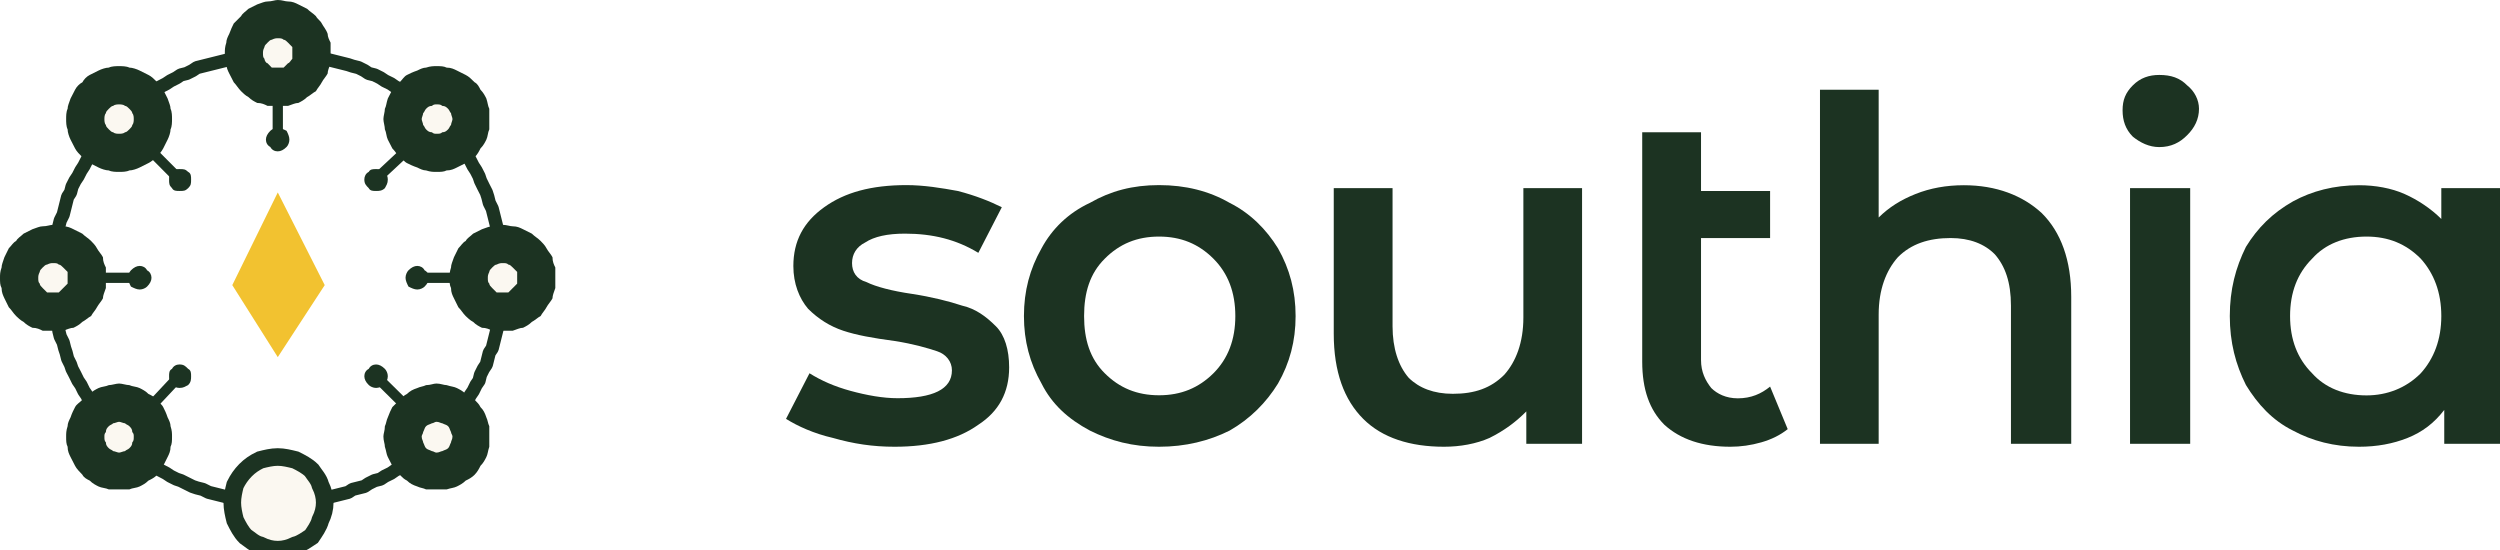
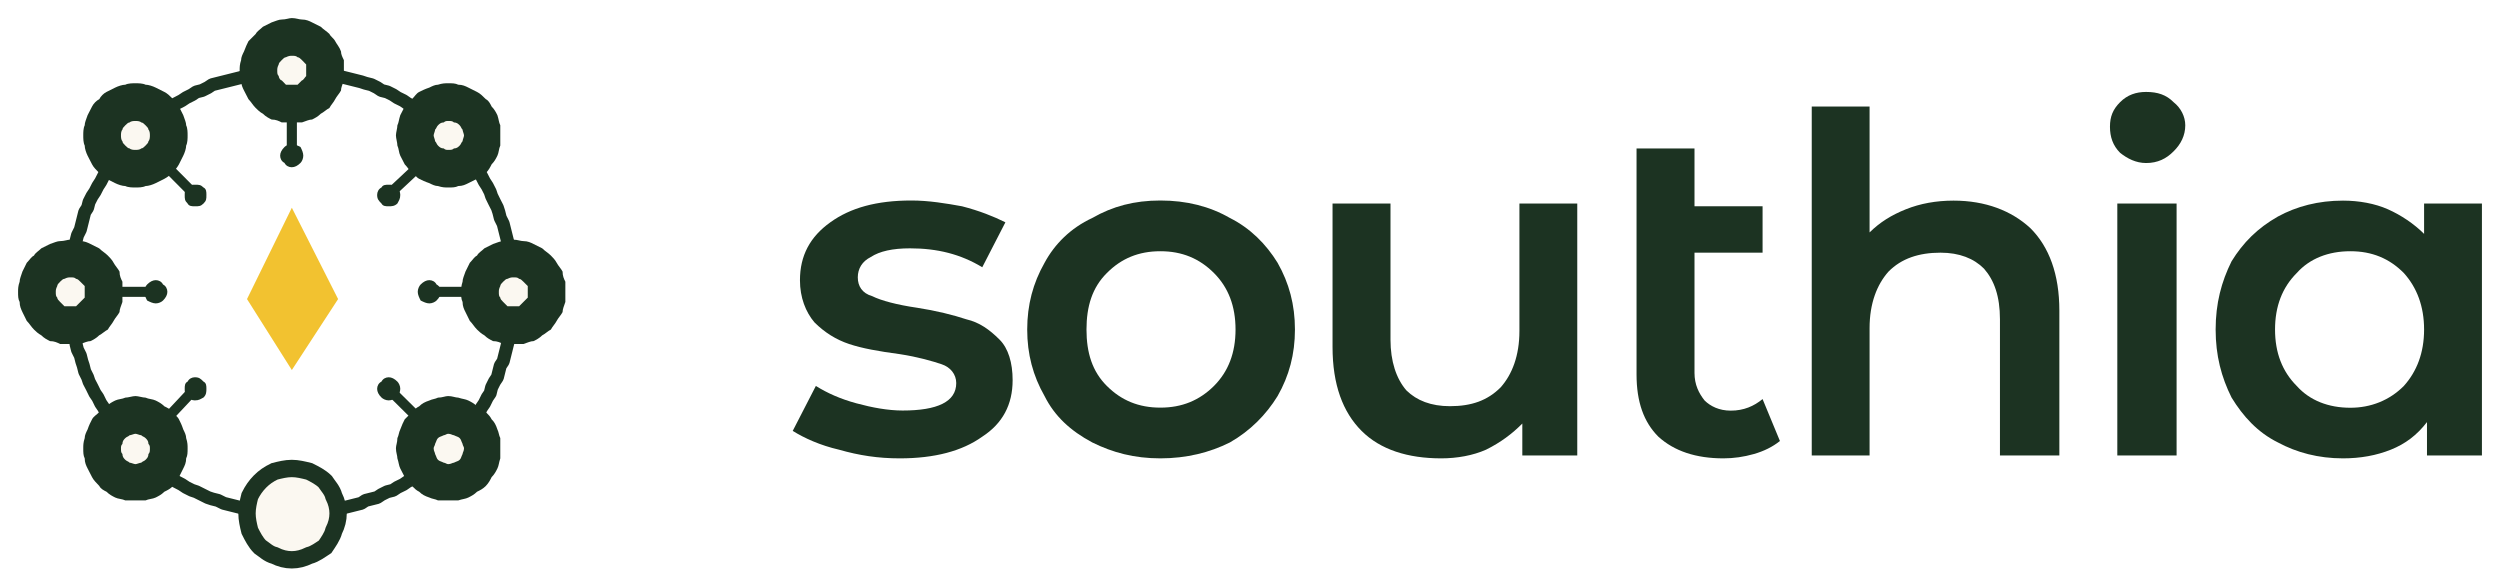
- <svg xmlns="http://www.w3.org/2000/svg" viewBox="160.24 413.12 204.48 44.96">
+ <svg xmlns="http://www.w3.org/2000/svg" viewBox="158.74 411.62 207.48 47.96">
  <g transform="matrix(0 1 -1 0 841.92 0)">
    <path d="M435.84 640.58L436.32 640.58L436.80 640.58L437.28 640.58L437.76 640.70L438.25 640.70L438.73 640.82L439.21 640.82L439.69 640.94L440.17 641.06L440.65 641.18L441.13 641.30L441.61 641.42L441.97 641.66L442.45 641.78L442.93 641.90L443.29 642.14L443.77 642.38L444.26 642.50L444.61 642.74L445.10 642.98L445.45 643.22L445.93 643.47L446.29 643.83L446.65 644.07L447.01 644.31L447.50 644.67L447.86 644.91L448.22 645.27L448.58 645.63L448.82 645.99L449.18 646.23L449.54 646.59L449.90 646.95L450.14 647.31L450.50 647.79L450.74 648.15L450.98 648.51L451.34 648.87L451.58 649.35L451.83 649.71L452.07 650.20L452.31 650.56L452.43 651.04L452.67 651.52L452.91 651.88L453.03 652.36L453.15 652.84L453.39 653.20L453.51 653.68L453.63 654.16L453.75 654.64L453.87 655.12L453.99 655.60L453.99 656.08L454.11 656.57L454.11 657.05L454.23 657.53L454.23 658.01L454.23 658.49L454.23 658.97L454.23 659.45L454.23 659.93L454.23 660.41L454.11 660.89L454.11 661.36L453.99 661.85L453.99 662.33L453.87 662.80L453.75 663.17L453.63 663.65L453.51 664.13L453.39 664.61L453.15 665.09L453.03 665.57L452.91 665.93L452.67 666.41L452.43 666.89L452.31 667.25L452.07 667.73L451.83 668.09L451.58 668.57L451.34 668.93L450.98 669.29L450.74 669.78L450.50 670.14L450.14 670.50L449.90 670.86L449.54 671.22L449.18 671.58L448.82 671.94L448.58 672.30L448.22 672.54L447.86 672.90L447.50 673.26L447.01 673.50L446.65 673.86L446.29 674.10L445.93 674.34L445.45 674.58L445.10 674.82L444.61 675.06L444.26 675.30L443.77 675.54L443.29 675.79L442.93 675.91L442.45 676.15L441.97 676.27L441.61 676.39L441.13 676.51L440.65 676.75L440.17 676.87L439.69 676.87L439.21 676.99L438.73 677.11L438.25 677.11L437.76 677.23L437.28 677.23L436.80 677.35L436.32 677.35L435.84 677.35L435.36 677.35L434.88 677.35L434.40 677.23L433.92 677.23L433.43 677.11L432.95 677.11L432.47 676.99L431.99 676.87L431.63 676.87L431.15 676.75L430.67 676.51L430.19 676.39L429.71 676.27L429.23 676.15L428.86 675.91L428.39 675.79L427.90 675.54L427.54 675.30L427.07 675.06L426.70 674.82L426.23 674.58L425.86 674.34L425.51 674.10L425.02 673.86L424.67 673.50L424.30 673.26L423.94 672.90L423.58 672.54L423.22 672.30L422.86 671.94L422.50 671.58L422.26 671.22L421.90 670.86L421.54 670.50L421.30 670.14L421.06 669.78L420.70 669.29L420.46 668.93L420.22 668.57L419.97 668.09L419.73 667.73L419.49 667.25L419.25 666.89L419.13 666.41L418.89 665.93L418.65 665.57L418.53 665.09L418.41 664.61L418.29 664.13L418.17 663.65L418.05 663.17L417.93 662.80L417.81 662.33L417.69 661.85L417.69 661.36L417.57 660.89L417.57 660.41L417.57 659.93L417.45 659.45L417.45 658.97L417.45 658.49L417.57 658.01L417.57 657.53L417.57 657.05L417.69 656.57L417.69 656.08L417.81 655.60L417.93 655.12L418.05 654.64L418.17 654.16L418.29 653.68L418.41 653.20L418.53 652.84L418.65 652.36L418.89 651.88L419.13 651.52L419.25 651.04L419.49 650.56L419.73 650.20L419.97 649.71L420.22 649.35L420.46 648.87L420.70 648.51L421.06 648.15L421.30 647.79L421.54 647.31L421.90 646.95L422.26 646.59L422.50 646.23L422.86 645.99L423.22 645.63L423.58 645.27L423.94 644.91L424.30 644.67L424.67 644.31L425.02 644.07L425.51 643.83L425.86 643.47L426.23 643.22L426.70 642.98L427.07 642.74L427.54 642.50L427.90 642.38L428.39 642.14L428.86 641.90L429.23 641.78L429.71 641.66L430.19 641.42L430.67 641.30L431.15 641.18L431.63 641.06L431.99 640.94L432.47 640.82L432.95 640.82L433.43 640.70L433.92 640.70L434.40 640.58L434.88 640.58L435.36 640.58L435.84 640.58" fill="none" stroke="#1C3322" stroke-width="1.08" stroke-linecap="round" stroke-linejoin="round" />
    <path d="M421.54 658.96L423.94 658.96" fill="none" stroke="#1C3322" stroke-width="0.84" stroke-linecap="round" stroke-linejoin="miter" />
    <path d="M425.74 648.75L427.43 650.56" fill="none" stroke="#1C3322" stroke-width="0.84" stroke-linecap="round" stroke-linejoin="miter" />
    <path d="M435.84 644.67L435.84 647.07" fill="none" stroke="#1C3322" stroke-width="0.84" stroke-linecap="round" stroke-linejoin="miter" />
    <path d="M446.05 648.75L444.26 650.56" fill="none" stroke="#1C3322" stroke-width="0.84" stroke-linecap="round" stroke-linejoin="miter" />
    <path d="M446.05 669.05L444.26 667.37" fill="none" stroke="#1C3322" stroke-width="0.84" stroke-linecap="round" stroke-linejoin="miter" />
    <path d="M435.84 673.26L435.84 670.86" fill="none" stroke="#1C3322" stroke-width="0.84" stroke-linecap="round" stroke-linejoin="miter" />
    <path d="M425.74 669.05L427.43 667.37" fill="none" stroke="#1C3322" stroke-width="0.84" stroke-linecap="round" stroke-linejoin="miter" />
    <path d="M424.54 658.01C424.78 658.01 425.02 658.12 425.14 658.24C425.38 658.48 425.50 658.72 425.50 658.97C425.50 659.21 425.38 659.45 425.14 659.57C425.02 659.81 424.78 659.93 424.54 659.93C424.30 659.93 424.06 659.81 423.82 659.57C423.70 659.45 423.58 659.21 423.58 658.97C423.58 658.72 423.70 658.48 423.82 658.24C424.06 658.12 424.30 658.01 424.54 658.01" fill="#1C3322" />
    <path d="M427.79 649.96C428.14 649.96 428.27 650.08 428.51 650.20C428.74 650.44 428.74 650.68 428.74 650.92C428.74 651.16 428.74 651.40 428.51 651.52C428.27 651.76 428.14 651.88 427.79 651.88C427.55 651.88 427.30 651.76 427.18 651.52C426.95 651.40 426.95 651.16 426.95 650.92C426.95 650.68 426.95 650.44 427.18 650.20C427.30 650.08 427.55 649.96 427.79 649.96" fill="#1C3322" />
    <path d="M435.84 646.59C436.08 646.59 436.32 646.71 436.56 646.95C436.68 647.07 436.80 647.31 436.80 647.55C436.80 647.79 436.68 648.03 436.56 648.27C436.32 648.39 436.08 648.51 435.84 648.51C435.60 648.51 435.35 648.39 435.23 648.27C434.99 648.03 434.87 647.79 434.87 647.55C434.87 647.31 434.99 647.07 435.23 646.95C435.35 646.71 435.60 646.59 435.84 646.59" fill="#1C3322" />
    <path d="M443.89 649.96C444.13 649.96 444.38 650.08 444.61 650.20C444.73 650.44 444.85 650.68 444.85 650.92C444.85 651.16 444.73 651.40 444.61 651.52C444.38 651.76 444.13 651.88 443.89 651.88C443.65 651.88 443.41 651.76 443.29 651.52C443.05 651.40 442.93 651.16 442.93 650.92C442.93 650.68 443.05 650.44 443.29 650.20C443.41 650.08 443.65 649.96 443.89 649.96" fill="#1C3322" />
    <path d="M443.89 666.05C444.13 666.05 444.38 666.05 444.61 666.29C444.73 666.53 444.85 666.65 444.85 667.01C444.85 667.25 444.73 667.49 444.61 667.61C444.38 667.85 444.13 667.85 443.89 667.85C443.65 667.85 443.41 667.85 443.29 667.61C443.05 667.49 442.93 667.25 442.93 667.01C442.93 666.65 443.05 666.53 443.29 666.29C443.41 666.05 443.65 666.05 443.89 666.05" fill="#1C3322" />
    <path d="M435.84 669.29C436.08 669.29 436.32 669.41 436.56 669.65C436.68 669.77 436.80 670.01 436.80 670.25C436.80 670.49 436.68 670.73 436.56 670.97C436.32 671.09 436.08 671.21 435.84 671.21C435.60 671.21 435.35 671.09 435.23 670.97C434.99 670.73 434.87 670.49 434.87 670.25C434.87 670.01 434.99 669.77 435.23 669.65C435.35 669.41 435.60 669.29 435.84 669.29" fill="#1C3322" />
    <path d="M427.79 666.05C428.14 666.05 428.27 666.05 428.51 666.29C428.74 666.53 428.74 666.65 428.74 667.01C428.74 667.25 428.74 667.49 428.51 667.61C428.27 667.85 428.14 667.85 427.79 667.85C427.55 667.85 427.30 667.85 427.18 667.61C426.95 667.49 426.95 667.25 426.95 667.01C426.95 666.65 426.95 666.53 427.18 666.29C427.30 666.05 427.55 666.05 427.79 666.05" fill="#1C3322" />
    <path d="M417.45 654.64C417.81 654.64 418.05 654.64 418.29 654.64C418.65 654.76 418.89 654.88 419.13 654.88C419.37 655.00 419.61 655.24 419.85 655.36C420.10 655.48 420.34 655.72 420.58 655.84C420.70 656.08 420.94 656.32 421.06 656.56C421.30 656.80 421.42 657.04 421.54 657.28C421.54 657.52 421.66 657.76 421.78 658.12C421.78 658.36 421.78 658.60 421.78 658.96C421.78 659.20 421.78 659.44 421.78 659.80C421.66 660.04 421.54 660.28 421.54 660.64C421.42 660.88 421.30 661.12 421.06 661.36C420.94 661.60 420.70 661.84 420.58 661.96C420.34 662.20 420.10 662.32 419.85 662.56C419.61 662.68 419.37 662.80 419.13 662.93C418.89 663.05 418.65 663.17 418.29 663.17C418.05 663.29 417.81 663.29 417.45 663.29C417.21 663.29 416.97 663.29 416.61 663.17C416.37 663.17 416.13 663.05 415.89 662.93C415.53 662.80 415.28 662.68 415.04 662.56C414.80 662.32 414.68 662.20 414.44 661.96C414.20 661.84 414.08 661.60 413.84 661.36C413.72 661.12 413.60 660.88 413.48 660.64C413.36 660.28 413.24 660.04 413.24 659.80C413.24 659.44 413.12 659.20 413.12 658.96C413.12 658.60 413.24 658.36 413.24 658.12C413.24 657.76 413.36 657.52 413.48 657.28C413.60 657.04 413.72 656.80 413.84 656.56C414.08 656.32 414.20 656.08 414.44 655.84C414.68 655.72 414.80 655.48 415.04 655.36C415.28 655.24 415.53 655.00 415.89 654.88C416.13 654.88 416.37 654.76 416.61 654.64C416.97 654.64 417.21 654.64 417.45 654.64" fill="#1C3322" />
    <path d="M422.86 641.66C423.10 641.66 423.46 641.66 423.70 641.66C423.94 641.78 424.30 641.78 424.54 641.90C424.78 642.02 425.02 642.14 425.26 642.38C425.50 642.50 425.74 642.62 425.98 642.86C426.10 643.10 426.34 643.34 426.46 643.59C426.58 643.83 426.70 644.07 426.82 644.31C426.94 644.55 427.06 644.79 427.06 645.15C427.18 645.39 427.18 645.63 427.18 645.99C427.18 646.23 427.18 646.47 427.06 646.83C427.06 647.07 426.94 647.31 426.82 647.55C426.70 647.91 426.58 648.15 426.46 648.39C426.34 648.63 426.10 648.75 425.98 648.99C425.74 649.23 425.50 649.35 425.26 649.59C425.02 649.71 424.78 649.83 424.54 649.96C424.30 650.08 423.94 650.08 423.70 650.20C423.46 650.20 423.10 650.32 422.86 650.32C422.62 650.32 422.26 650.20 422.02 650.20C421.78 650.08 421.54 650.08 421.18 649.96C420.94 649.83 420.70 649.71 420.46 649.59C420.22 649.35 419.97 649.23 419.85 648.99C419.61 648.75 419.37 648.63 419.25 648.39C419.13 648.15 419.01 647.91 418.89 647.55C418.77 647.31 418.65 647.07 418.65 646.83C418.53 646.47 418.53 646.23 418.53 645.99C418.53 645.63 418.53 645.39 418.65 645.15C418.65 644.79 418.77 644.55 418.89 644.31C419.01 644.07 419.13 643.83 419.25 643.59C419.37 643.34 419.61 643.10 419.85 642.86C419.97 642.62 420.22 642.50 420.46 642.38C420.70 642.14 420.94 642.02 421.18 641.90C421.54 641.78 421.78 641.78 422.02 641.66C422.26 641.66 422.62 641.66 422.86 641.66" fill="#1C3322" />
    <path d="M435.84 636.26C436.20 636.26 436.44 636.26 436.68 636.26C437.04 636.38 437.28 636.49 437.52 636.49C437.76 636.61 438.00 636.85 438.25 636.98C438.49 637.10 438.73 637.34 438.97 637.46C439.09 637.70 439.33 637.94 439.45 638.18C439.69 638.42 439.81 638.66 439.93 638.90C439.93 639.14 440.05 639.38 440.17 639.74C440.17 639.98 440.17 640.22 440.17 640.58C440.17 640.82 440.17 641.06 440.17 641.42C440.05 641.66 439.93 641.90 439.93 642.26C439.81 642.50 439.69 642.74 439.45 642.98C439.33 643.22 439.09 643.47 438.97 643.59C438.73 643.83 438.49 643.95 438.25 644.19C438.00 644.31 437.76 644.43 437.52 644.55C437.28 644.67 437.04 644.79 436.68 644.79C436.44 644.91 436.20 644.91 435.84 644.91C435.60 644.91 435.36 644.91 435.00 644.79C434.76 644.79 434.52 644.67 434.16 644.55C433.92 644.43 433.68 644.31 433.43 644.19C433.19 643.95 432.95 643.83 432.83 643.59C432.59 643.47 432.47 643.22 432.23 642.98C432.11 642.74 431.99 642.50 431.87 642.26C431.75 641.90 431.63 641.66 431.63 641.42C431.63 641.06 431.51 640.82 431.51 640.58C431.51 640.22 431.63 639.98 431.63 639.74C431.63 639.38 431.75 639.14 431.87 638.90C431.99 638.66 432.11 638.42 432.23 638.18C432.47 637.94 432.59 637.70 432.83 637.46C432.95 637.34 433.19 637.10 433.43 636.98C433.68 636.85 433.92 636.61 434.16 636.49C434.52 636.49 434.76 636.38 435.00 636.26C435.36 636.26 435.60 636.26 435.84 636.26" fill="#1C3322" />
    <path d="M448.82 641.66C449.18 641.66 449.42 641.66 449.66 641.66C450.02 641.78 450.26 641.78 450.50 641.90C450.74 642.02 450.98 642.14 451.22 642.38C451.46 642.50 451.70 642.62 451.95 642.86C452.19 643.10 452.31 643.34 452.43 643.59C452.67 643.83 452.79 644.07 452.91 644.31C453.03 644.55 453.03 644.79 453.15 645.15C453.15 645.39 453.15 645.63 453.15 645.99C453.15 646.23 453.15 646.47 453.15 646.83C453.03 647.07 453.03 647.31 452.91 647.55C452.79 647.91 452.67 648.15 452.43 648.39C452.31 648.63 452.19 648.75 451.95 648.99C451.70 649.23 451.46 649.35 451.22 649.59C450.98 649.71 450.74 649.83 450.50 649.96C450.26 650.08 450.02 650.08 449.66 650.20C449.42 650.20 449.18 650.32 448.82 650.32C448.58 650.32 448.34 650.20 447.98 650.20C447.74 650.08 447.50 650.08 447.26 649.96C446.90 649.83 446.65 649.71 446.42 649.59C446.18 649.35 446.06 649.23 445.82 648.99C445.58 648.75 445.46 648.63 445.34 648.39C445.10 648.15 444.98 647.91 444.86 647.55C444.74 647.31 444.74 647.07 444.62 646.83C444.62 646.47 444.49 646.23 444.49 645.99C444.49 645.63 444.62 645.39 444.62 645.15C444.74 644.79 444.74 644.55 444.86 644.31C444.98 644.07 445.10 643.83 445.34 643.59C445.46 643.34 445.58 643.10 445.82 642.86C446.06 642.62 446.18 642.50 446.42 642.38C446.65 642.14 446.90 642.02 447.26 641.90C447.50 641.78 447.74 641.78 447.98 641.66C448.34 641.66 448.58 641.66 448.82 641.66" fill="#1C3322" />
    <path d="M448.82 667.61C449.18 667.61 449.42 667.61 449.66 667.73C450.02 667.73 450.26 667.85 450.50 667.97C450.74 668.09 450.98 668.21 451.22 668.33C451.46 668.45 451.70 668.69 451.95 668.81C452.19 669.05 452.31 669.29 452.43 669.54C452.67 669.78 452.79 670.02 452.91 670.26C453.03 670.50 453.03 670.86 453.15 671.10C453.15 671.34 453.15 671.70 453.15 671.94C453.15 672.18 453.15 672.54 453.15 672.78C453.03 673.02 453.03 673.38 452.91 673.62C452.79 673.86 452.67 674.10 452.43 674.34C452.31 674.58 452.19 674.82 451.95 674.94C451.70 675.18 451.46 675.42 451.22 675.54C450.98 675.66 450.74 675.79 450.50 675.91C450.26 676.03 450.02 676.15 449.66 676.15C449.42 676.27 449.18 676.27 448.82 676.27C448.58 676.27 448.34 676.27 447.98 676.15C447.74 676.15 447.50 676.03 447.26 675.91C446.90 675.79 446.65 675.66 446.42 675.54C446.18 675.42 446.06 675.18 445.82 674.94C445.58 674.82 445.46 674.58 445.34 674.34C445.10 674.10 444.98 673.86 444.86 673.62C444.74 673.38 444.74 673.02 444.62 672.78C444.62 672.54 444.49 672.18 444.49 671.94C444.49 671.70 444.62 671.34 444.62 671.10C444.74 670.86 444.74 670.50 444.86 670.26C444.98 670.02 445.10 669.78 445.34 669.54C445.46 669.29 445.58 669.05 445.82 668.81C446.06 668.69 446.18 668.45 446.42 668.33C446.65 668.21 446.90 668.09 447.26 667.97C447.50 667.85 447.74 667.73 447.98 667.73C448.34 667.61 448.58 667.61 448.82 667.61" fill="#1C3322" />
    <path d="M435.84 673.02C436.20 673.02 436.44 673.02 436.68 673.02C437.04 673.14 437.28 673.26 437.52 673.26C437.76 673.38 438.00 673.62 438.25 673.75C438.49 673.87 438.73 674.11 438.97 674.23C439.09 674.47 439.33 674.71 439.45 674.95C439.69 675.19 439.81 675.43 439.93 675.67C439.93 675.91 440.05 676.15 440.17 676.51C440.17 676.75 440.17 676.99 440.17 677.35C440.17 677.59 440.17 677.83 440.17 678.19C440.05 678.43 439.93 678.67 439.93 679.03C439.81 679.27 439.69 679.51 439.45 679.75C439.33 679.99 439.09 680.24 438.97 680.36C438.73 680.60 438.49 680.72 438.25 680.96C438.00 681.08 437.76 681.20 437.52 681.32C437.28 681.43 437.04 681.55 436.68 681.55C436.44 681.68 436.20 681.68 435.84 681.68C435.60 681.68 435.36 681.68 435.00 681.55C434.76 681.55 434.52 681.43 434.16 681.32C433.92 681.20 433.68 681.08 433.43 680.96C433.19 680.72 432.95 680.60 432.83 680.36C432.59 680.24 432.47 679.99 432.23 679.75C432.11 679.51 431.99 679.27 431.87 679.03C431.75 678.67 431.63 678.43 431.63 678.19C431.63 677.83 431.51 677.59 431.51 677.35C431.51 676.99 431.63 676.75 431.63 676.51C431.63 676.15 431.75 675.91 431.87 675.67C431.99 675.43 432.11 675.19 432.23 674.95C432.47 674.71 432.59 674.47 432.83 674.23C432.95 674.11 433.19 673.87 433.43 673.75C433.68 673.62 433.92 673.38 434.16 673.26C434.52 673.26 434.76 673.14 435.00 673.02C435.36 673.02 435.60 673.02 435.84 673.02" fill="#1C3322" />
    <path d="M422.86 667.61C423.10 667.61 423.46 667.61 423.70 667.73C423.94 667.73 424.30 667.85 424.54 667.97C424.78 668.09 425.02 668.21 425.26 668.33C425.50 668.45 425.74 668.69 425.98 668.81C426.10 669.05 426.34 669.29 426.46 669.54C426.58 669.78 426.70 670.02 426.82 670.26C426.94 670.50 427.06 670.86 427.06 671.10C427.18 671.34 427.18 671.70 427.18 671.94C427.18 672.18 427.18 672.54 427.06 672.78C427.06 673.02 426.94 673.38 426.82 673.62C426.70 673.86 426.58 674.10 426.46 674.34C426.34 674.58 426.10 674.82 425.98 674.94C425.74 675.18 425.50 675.42 425.26 675.54C425.02 675.66 424.78 675.79 424.54 675.91C424.30 676.03 423.94 676.15 423.70 676.15C423.46 676.27 423.10 676.27 422.86 676.27C422.62 676.27 422.26 676.27 422.02 676.15C421.78 676.15 421.54 676.03 421.18 675.91C420.94 675.79 420.70 675.66 420.46 675.54C420.22 675.42 419.97 675.18 419.85 674.94C419.61 674.82 419.37 674.58 419.25 674.34C419.13 674.10 419.01 673.86 418.89 673.62C418.77 673.38 418.65 673.02 418.65 672.78C418.53 672.54 418.53 672.18 418.53 671.94C418.53 671.70 418.53 671.34 418.65 671.10C418.65 670.86 418.77 670.50 418.89 670.26C419.01 670.02 419.13 669.78 419.25 669.54C419.37 669.29 419.61 669.05 419.85 668.81C419.97 668.69 420.22 668.45 420.46 668.33C420.70 668.21 420.94 668.09 421.18 667.97C421.54 667.85 421.78 667.73 422.02 667.73C422.26 667.61 422.62 667.61 422.86 667.61" fill="#1C3322" />
    <path d="M417.45 657.77C417.69 657.77 417.81 657.77 417.93 657.77C418.05 657.89 418.29 658.01 418.29 658.12C418.41 658.24 418.53 658.36 418.65 658.48C418.65 658.61 418.65 658.73 418.65 658.97C418.65 659.09 418.65 659.21 418.65 659.45C418.53 659.57 418.41 659.68 418.29 659.80C418.29 659.92 418.05 660.05 417.93 660.05C417.81 660.17 417.69 660.17 417.45 660.17C417.33 660.17 417.21 660.17 416.97 660.05C416.85 660.05 416.73 659.92 416.61 659.80C416.49 659.68 416.37 659.57 416.37 659.45C416.25 659.21 416.25 659.09 416.25 658.97C416.25 658.73 416.25 658.61 416.37 658.48C416.37 658.36 416.49 658.24 416.61 658.12C416.73 658.01 416.85 657.89 416.97 657.77C417.21 657.77 417.33 657.77 417.45 657.77" fill="#FBF8F1" />
    <path d="M422.86 644.67C422.98 644.67 423.22 644.79 423.34 644.79C423.46 644.91 423.58 644.91 423.70 645.03C423.82 645.15 423.94 645.27 423.94 645.51C424.06 645.63 424.06 645.75 424.06 645.99C424.06 646.11 424.06 646.23 423.94 646.35C423.94 646.59 423.82 646.71 423.70 646.83C423.58 646.95 423.46 646.95 423.34 647.07C423.22 647.07 422.98 647.19 422.86 647.19C422.74 647.19 422.50 647.07 422.38 647.07C422.26 646.95 422.14 646.95 422.02 646.83C421.90 646.71 421.78 646.59 421.78 646.35C421.66 646.23 421.66 646.11 421.66 645.99C421.66 645.75 421.66 645.63 421.78 645.51C421.78 645.27 421.90 645.15 422.02 645.03C422.14 644.91 422.26 644.91 422.38 644.79C422.50 644.79 422.74 644.67 422.86 644.67" fill="#FBF8F1" />
    <path d="M435.84 639.38C436.08 639.38 436.20 639.38 436.32 639.38C436.44 639.50 436.56 639.62 436.68 639.74C436.80 639.86 436.92 639.98 437.04 640.10C437.04 640.22 437.04 640.34 437.04 640.58C437.04 640.70 437.04 640.82 437.04 641.06C436.92 641.18 436.80 641.30 436.68 641.42C436.56 641.54 436.44 641.66 436.32 641.66C436.20 641.78 436.08 641.78 435.84 641.78C435.72 641.78 435.60 641.78 435.36 641.66C435.24 641.66 435.12 641.54 435.00 641.42C434.88 641.30 434.76 641.18 434.76 641.06C434.64 640.82 434.64 640.70 434.64 640.58C434.64 640.34 434.64 640.22 434.76 640.10C434.76 639.98 434.88 639.86 435.00 639.74C435.12 639.62 435.24 639.50 435.36 639.38C435.60 639.38 435.72 639.38 435.84 639.38" fill="#FBF8F1" />
    <path d="M448.82 644.67C449.06 644.67 449.18 644.79 449.30 644.79C449.54 644.91 449.66 644.91 449.78 645.03C449.90 645.15 449.90 645.27 450.02 645.51C450.02 645.63 450.14 645.75 450.14 645.99C450.14 646.11 450.02 646.23 450.02 646.35C449.90 646.59 449.90 646.71 449.78 646.83C449.66 646.95 449.54 646.95 449.30 647.07C449.18 647.07 449.06 647.19 448.82 647.19C448.70 647.19 448.58 647.07 448.46 647.07C448.22 646.95 448.10 646.95 447.98 646.83C447.86 646.71 447.86 646.59 447.74 646.35C447.74 646.23 447.62 646.11 447.62 645.99C447.62 645.75 447.74 645.63 447.74 645.51C447.86 645.27 447.86 645.15 447.98 645.03C448.10 644.91 448.22 644.91 448.46 644.79C448.58 644.79 448.70 644.67 448.82 644.67" fill="#FBF8F1" />
    <path d="M448.82 670.74C449.06 670.74 449.18 670.74 449.30 670.86C449.54 670.86 449.66 670.98 449.78 671.10C449.90 671.22 449.90 671.34 450.02 671.46C450.02 671.58 450.14 671.82 450.14 671.94C450.14 672.06 450.02 672.30 450.02 672.42C449.90 672.54 449.90 672.66 449.78 672.78C449.66 672.90 449.54 673.02 449.30 673.02C449.18 673.14 449.06 673.14 448.82 673.14C448.70 673.14 448.58 673.14 448.46 673.02C448.22 673.02 448.10 672.90 447.98 672.78C447.86 672.66 447.86 672.54 447.74 672.42C447.74 672.30 447.62 672.06 447.62 671.94C447.62 671.82 447.74 671.58 447.74 671.46C447.86 671.34 447.86 671.22 447.98 671.10C448.10 670.98 448.22 670.86 448.46 670.86C448.58 670.74 448.70 670.74 448.82 670.74" fill="#FBF8F1" />
    <path d="M435.84 676.15C436.08 676.15 436.20 676.15 436.32 676.15C436.44 676.27 436.56 676.39 436.68 676.51C436.80 676.63 436.92 676.75 437.04 676.87C437.04 676.99 437.04 677.11 437.04 677.35C437.04 677.47 437.04 677.59 437.04 677.83C436.92 677.95 436.80 678.07 436.68 678.19C436.56 678.31 436.44 678.43 436.32 678.43C436.20 678.55 436.08 678.55 435.84 678.55C435.72 678.55 435.60 678.55 435.36 678.43C435.24 678.43 435.12 678.31 435.00 678.19C434.88 678.07 434.76 677.95 434.76 677.83C434.64 677.59 434.64 677.47 434.64 677.35C434.64 677.11 434.64 676.99 434.76 676.87C434.76 676.75 434.88 676.63 435.00 676.51C435.12 676.39 435.24 676.27 435.36 676.15C435.60 676.15 435.72 676.15 435.84 676.15" fill="#FBF8F1" />
    <path d="M422.86 670.74C422.98 670.74 423.22 670.74 423.34 670.86C423.46 670.86 423.58 670.98 423.70 671.10C423.82 671.22 423.94 671.34 423.94 671.46C424.06 671.58 424.06 671.82 424.06 671.94C424.06 672.06 424.06 672.30 423.94 672.42C423.94 672.54 423.82 672.66 423.70 672.78C423.58 672.90 423.46 673.02 423.34 673.02C423.22 673.14 422.98 673.14 422.86 673.14C422.74 673.14 422.50 673.14 422.38 673.02C422.26 673.02 422.14 672.90 422.02 672.78C421.90 672.66 421.78 672.54 421.78 672.42C421.66 672.30 421.66 672.06 421.66 671.94C421.66 671.82 421.66 671.58 421.78 671.46C421.78 671.34 421.90 671.22 422.02 671.10C422.14 670.98 422.26 670.86 422.38 670.86C422.50 670.74 422.74 670.74 422.86 670.74" fill="#FBF8F1" />
    <path d="M454.23 655.12C454.71 655.12 455.19 655.24 455.67 655.48C456.15 655.60 456.64 655.96 457.00 656.20C457.24 656.57 457.60 657.04 457.72 657.52C457.96 658.01 458.08 658.48 458.08 658.96C458.08 659.45 457.96 659.92 457.72 660.40C457.60 660.89 457.24 661.24 457.00 661.60C456.64 661.96 456.15 662.21 455.67 662.45C455.19 662.57 454.71 662.68 454.23 662.68C453.75 662.68 453.27 662.57 452.79 662.45C452.31 662.21 451.95 661.96 451.58 661.60C451.22 661.24 450.98 660.89 450.74 660.40C450.62 659.92 450.50 659.45 450.50 658.96C450.50 658.48 450.62 658.01 450.74 657.52C450.98 657.04 451.22 656.57 451.58 656.20C451.95 655.96 452.31 655.60 452.79 655.48C453.27 655.24 453.75 655.12 454.23 655.12" fill="#FBF8F1" stroke="#1C3322" stroke-width="1.44" stroke-linecap="butt" stroke-linejoin="miter" />
    <path d="M428.86 658.96L436.44 655.12L442.33 658.96L436.44 662.68L428.86 658.96" fill="#F2C230" />
    <path d="M449.66 608.51C449.66 610.30 449.42 611.87 448.94 613.55C448.58 615.11 447.98 616.43 447.38 617.39L443.65 615.47C444.25 614.51 444.73 613.43 445.09 612.11C445.45 610.79 445.69 609.47 445.69 608.27C445.69 605.39 444.97 603.82 443.41 603.82C442.69 603.82 442.09 604.30 441.85 605.03C441.61 605.74 441.25 606.95 441.01 608.51C440.77 610.30 440.53 611.63 440.17 612.71C439.81 613.79 439.21 614.75 438.37 615.59C437.52 616.31 436.32 616.79 434.88 616.79C432.83 616.79 431.27 615.95 430.07 614.27C428.86 612.59 428.26 610.42 428.26 607.54C428.26 606.10 428.50 604.66 428.74 603.34C429.11 601.90 429.59 600.70 430.07 599.74L433.80 601.66C432.71 603.46 432.23 605.39 432.23 607.66C432.23 609.10 432.47 610.18 432.95 610.91C433.31 611.63 433.92 611.99 434.64 611.99C435.36 611.99 435.96 611.63 436.20 610.79C436.56 610.07 436.92 608.74 437.16 607.07C437.40 605.51 437.76 604.06 438.12 602.98C438.37 601.90 438.97 601.06 439.81 600.22C440.53 599.50 441.73 599.14 443.17 599.14C445.21 599.14 446.77 599.98 447.86 601.66C449.06 603.34 449.66 605.62 449.66 608.51" fill="#1C3322" />
    <path d="M449.66 586.88C449.66 589.04 449.18 590.84 448.34 592.53C447.38 594.33 446.17 595.65 444.49 596.49C442.81 597.45 441.01 597.93 438.97 597.93C436.92 597.93 435.12 597.45 433.43 596.49C431.87 595.65 430.55 594.33 429.71 592.53C428.74 590.84 428.26 589.04 428.26 586.88C428.26 584.72 428.74 582.79 429.71 581.11C430.55 579.43 431.87 578.11 433.43 577.15C435.12 576.19 436.92 575.71 438.97 575.71C441.01 575.71 442.81 576.19 444.49 577.15C446.05 578.11 447.38 579.43 448.34 581.11C449.18 582.79 449.66 584.72 449.66 586.88M445.45 586.88C445.45 585.08 444.85 583.64 443.65 582.43C442.45 581.23 440.89 580.64 438.97 580.64C437.04 580.64 435.48 581.23 434.28 582.43C433.07 583.64 432.47 585.08 432.47 586.88C432.47 588.68 433.07 590.12 434.28 591.32C435.48 592.53 437.04 593.01 438.97 593.01C440.89 593.01 442.45 592.53 443.65 591.32C444.85 590.12 445.45 588.68 445.45 586.88" fill="#1C3322" />
    <path d="M428.51 552.28L449.42 552.28L449.42 556.84L446.77 556.84C447.62 557.68 448.34 558.64 448.94 559.85C449.42 560.93 449.66 562.25 449.66 563.57C449.66 566.34 448.94 568.62 447.38 570.18C445.82 571.74 443.54 572.59 440.41 572.59L428.51 572.59L428.51 567.78L439.81 567.78C441.61 567.78 443.05 567.30 444.02 566.46C444.86 565.61 445.33 564.41 445.33 562.85C445.33 561.05 444.86 559.73 443.77 558.64C442.69 557.68 441.13 557.08 439.09 557.08L428.51 557.08L428.51 552.28" fill="#1C3322" />
    <path d="M448.22 535.46C448.70 536.06 449.06 536.78 449.30 537.62C449.54 538.46 449.66 539.30 449.66 540.15C449.66 542.43 449.06 544.23 447.86 545.55C446.65 546.76 444.98 547.36 442.69 547.36L423.94 547.36L423.94 542.55L428.74 542.55L428.74 536.90L432.59 536.90L432.59 542.55L442.57 542.55C443.54 542.55 444.26 542.19 444.86 541.71C445.33 541.23 445.70 540.51 445.70 539.54C445.70 538.46 445.33 537.62 444.74 536.90L448.22 535.46" fill="#1C3322" />
    <path d="M428.27 521.05C428.27 518.40 429.11 516.24 430.55 514.68C432.11 513.11 434.40 512.27 437.40 512.27L449.42 512.27L449.42 517.20L438.12 517.20C436.20 517.20 434.88 517.68 433.92 518.52C433.07 519.36 432.59 520.57 432.59 522.13C432.59 523.93 433.07 525.37 434.16 526.45C435.24 527.41 436.80 528.02 438.85 528.02L449.42 528.02L449.42 532.82L420.46 532.82L420.46 528.02L430.91 528.02C430.07 527.17 429.47 526.21 428.99 525.01C428.51 523.81 428.27 522.49 428.27 521.05" fill="#1C3322" />
    <path d="M428.51 507.46L428.51 502.54L449.42 502.54L449.42 507.46L428.51 507.46M425.15 505.07C425.15 505.90 424.79 506.62 424.30 507.23C423.70 507.83 422.98 508.07 422.14 508.07C421.30 508.07 420.70 507.83 420.10 507.23C419.49 506.62 419.25 505.90 419.25 505.07C419.25 504.11 419.49 503.39 420.10 502.79C420.58 502.18 421.30 501.82 422.02 501.82C422.86 501.82 423.58 502.18 424.18 502.79C424.79 503.39 425.15 504.11 425.15 505.07" fill="#1C3322" />
    <path d="M428.51 477.20L449.42 477.20L449.42 481.76L446.65 481.76C447.74 482.60 448.46 483.56 448.94 484.76C449.42 485.96 449.66 487.28 449.66 488.73C449.66 490.77 449.18 492.57 448.34 494.13C447.50 495.82 446.18 497.02 444.61 497.98C442.93 498.82 441.13 499.30 438.97 499.30C436.80 499.30 435.00 498.82 433.31 497.98C431.75 497.02 430.55 495.82 429.59 494.13C428.74 492.57 428.27 490.77 428.27 488.73C428.27 487.40 428.51 486.08 428.99 485.00C429.47 483.92 430.19 482.84 431.03 482.00L428.51 482.00L428.51 477.20M445.46 488.12C445.46 486.44 444.86 484.88 443.65 483.68C442.45 482.60 440.89 482.00 438.97 482.00C437.04 482.00 435.48 482.60 434.28 483.68C433.07 484.88 432.47 486.32 432.47 488.12C432.47 489.93 433.07 491.49 434.28 492.57C435.48 493.77 437.04 494.37 438.97 494.37C440.89 494.37 442.45 493.77 443.65 492.57C444.86 491.49 445.46 489.93 445.46 488.12" fill="#1C3322" />
  </g>
</svg>
